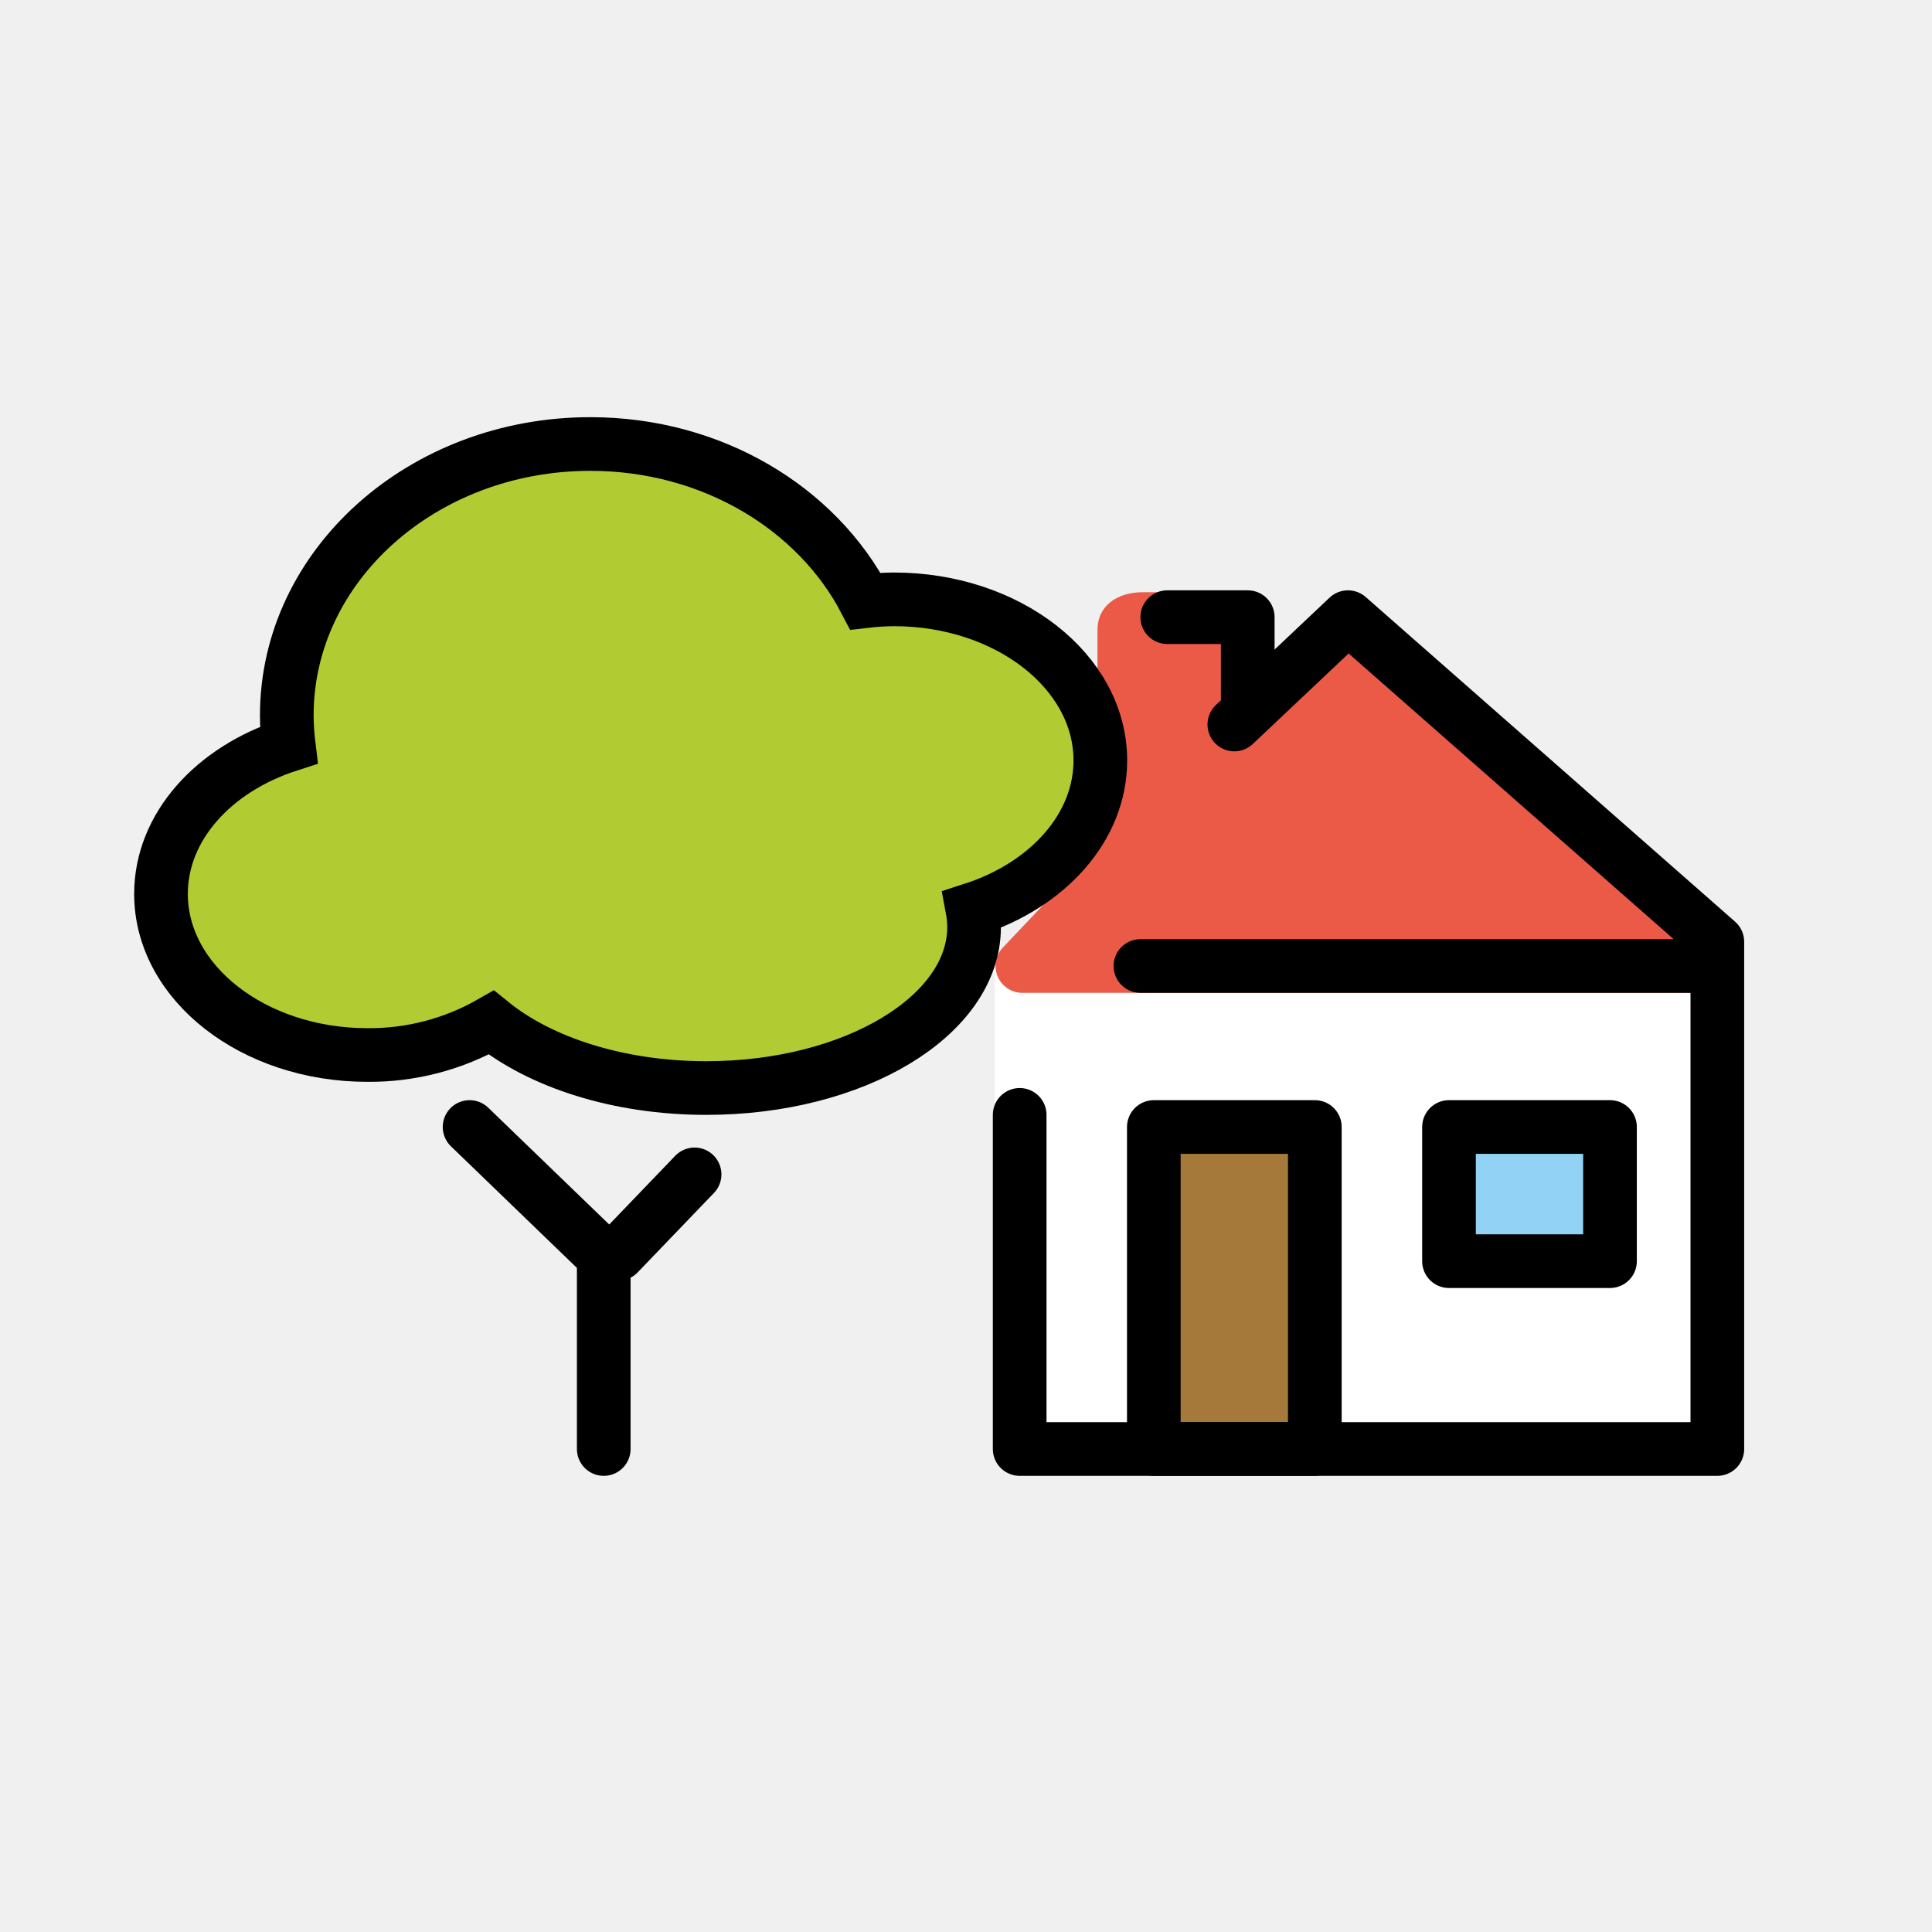
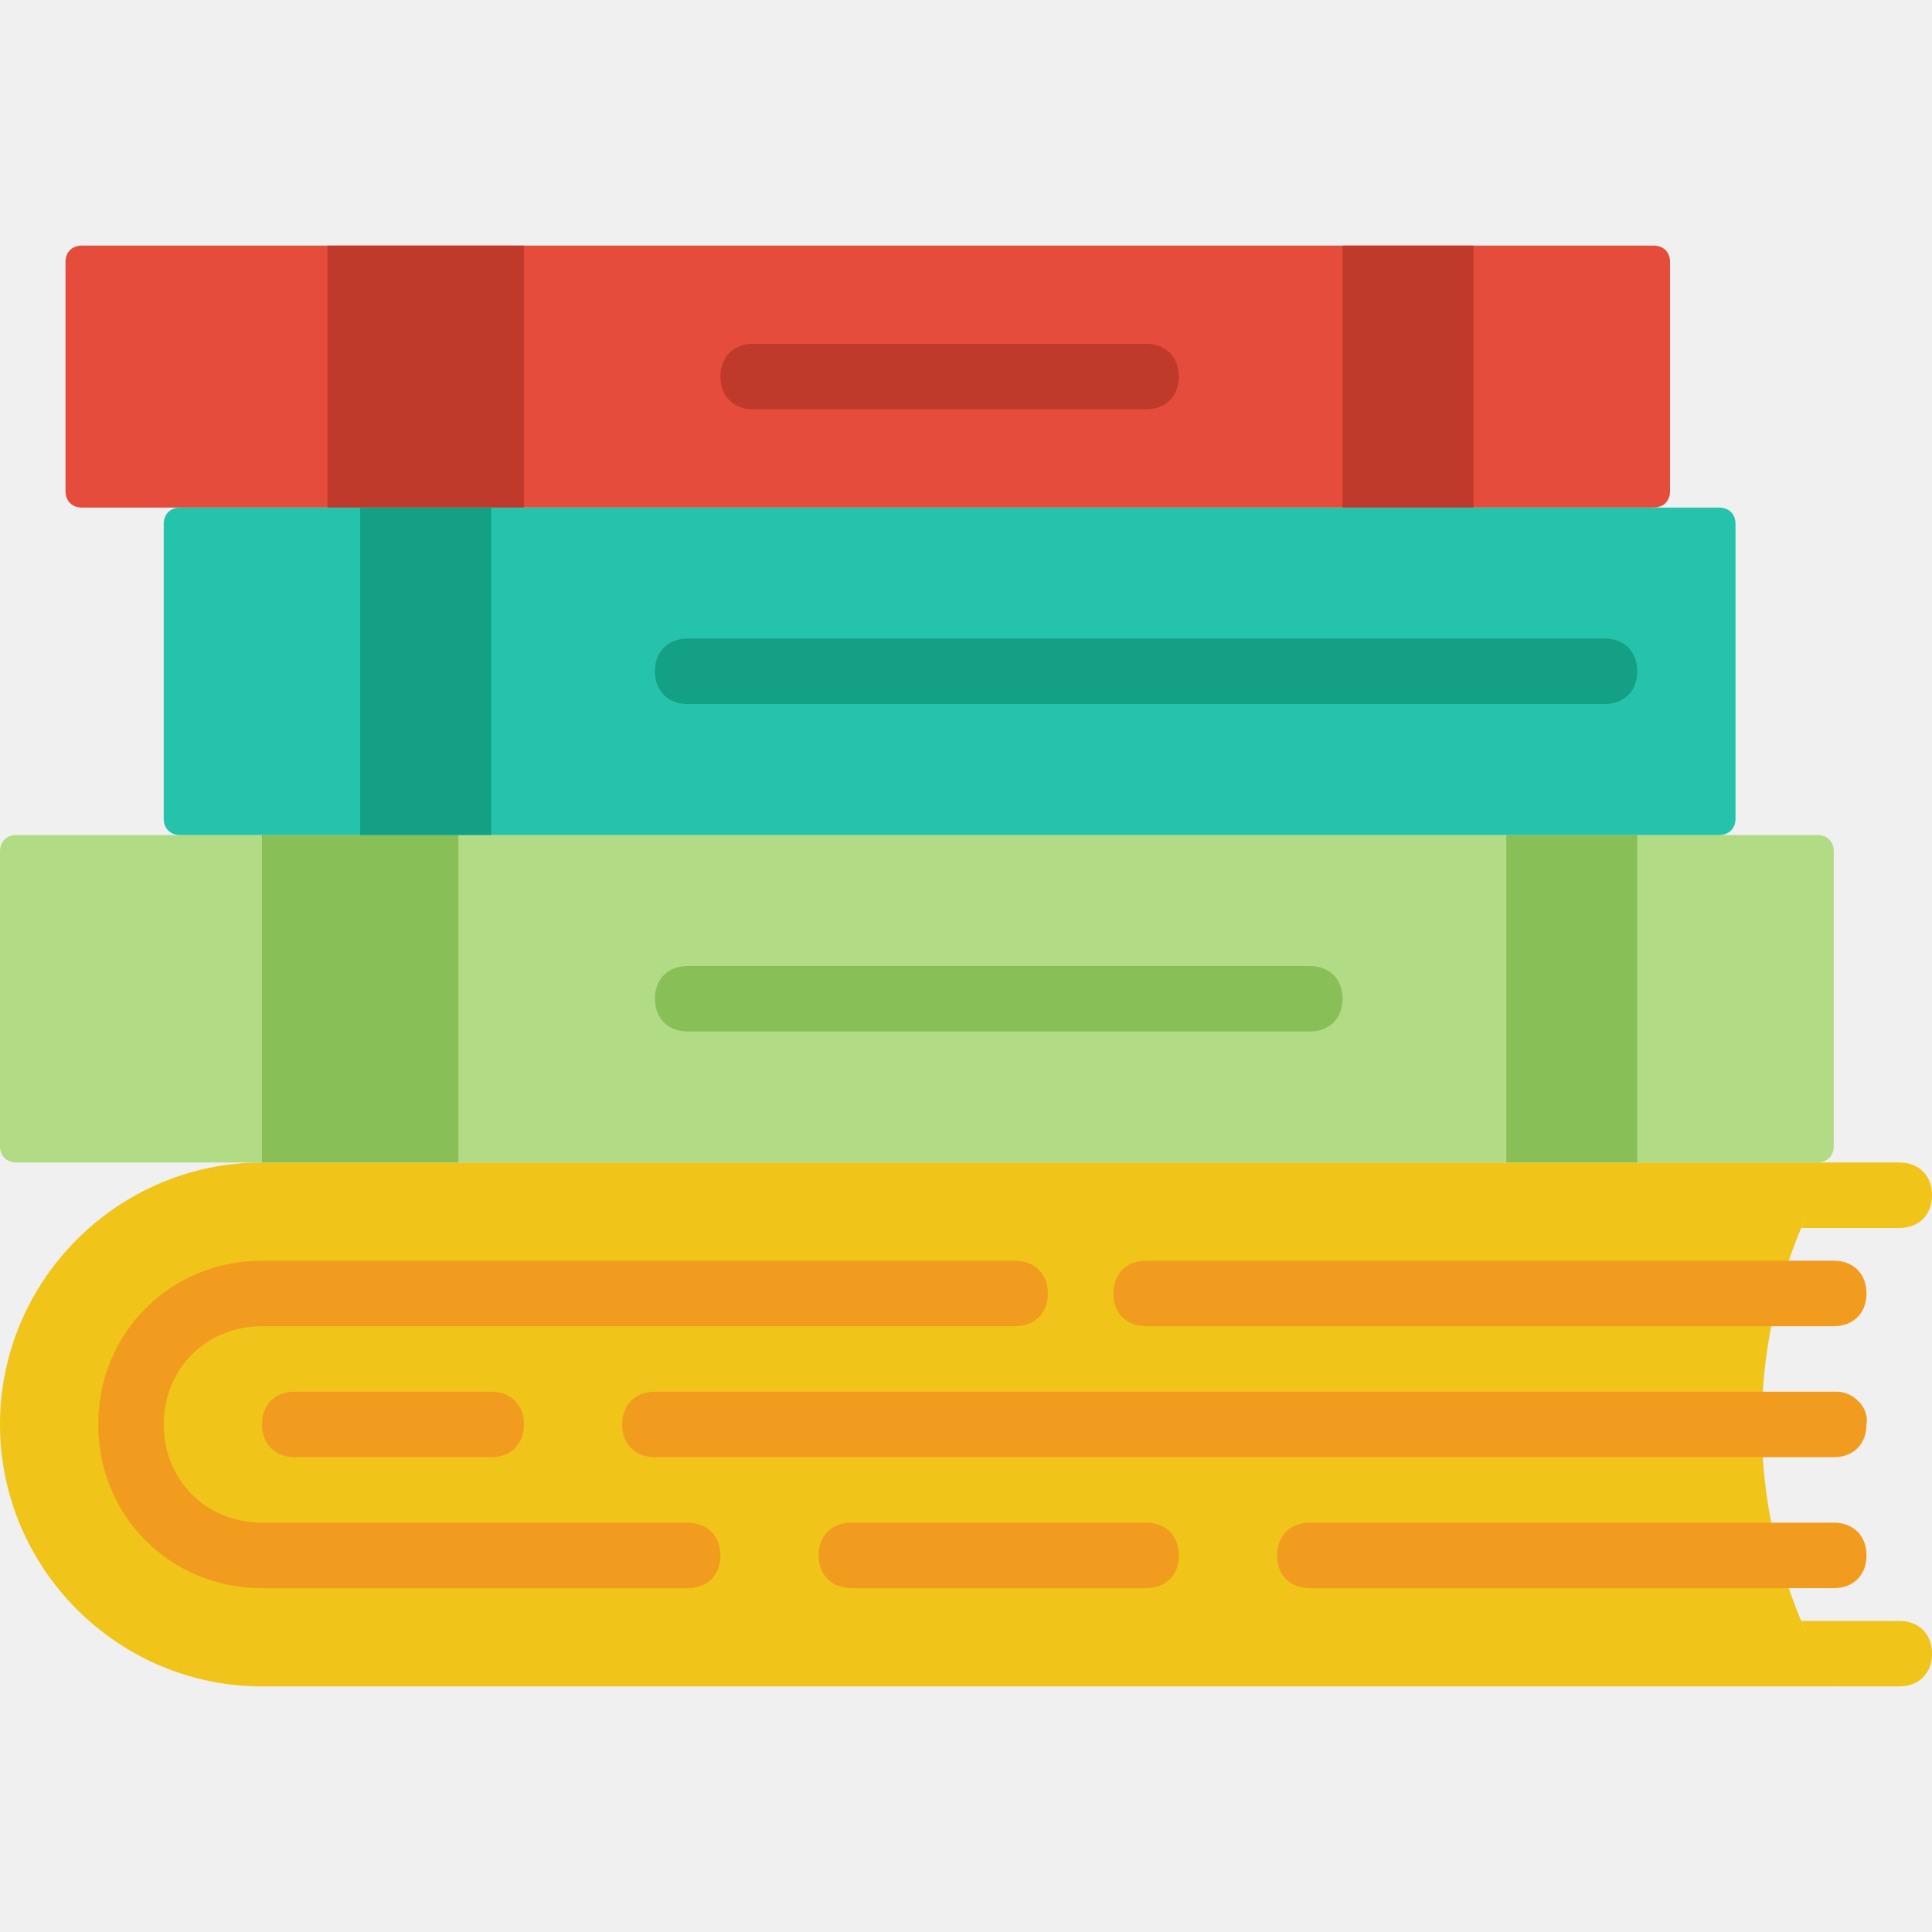
- <svg xmlns="http://www.w3.org/2000/svg" id="emoji" viewBox="0 0 72 72" version="1.1">
-   <g id="color">
-     <rect x="37.075" y="36.053" width="26.884" height="18.114" fill="#FFFFFF" />
-     <polygon fill="#EA5A47" stroke="#EA5A47" stroke-linecap="round" stroke-linejoin="round" stroke-miterlimit="10" stroke-width="2" points="50.235,23.2 38.1,36 63.5,36" />
-     <path fill="#EA5A47" d="M47.3,26l-6.4,6.059v-8.573c0-0.931,0.755-1.416,1.686-1.416h3.028 c0.931,0,1.686,0.485,1.686,1.416C47.3,23.486,47.3,26,47.3,26z" />
-     <rect x="43" y="42" width="6" height="12" fill="#A57939" />
-     <rect x="54" y="42" width="6" height="5" fill="#92D3F5" />
-     <path fill="#B1CC33" d="M41.006,28.339c0-3.312-3.445-6.003-7.694-6.003c-0.355,0.003-0.71,0.025-1.062,0.066 c-1.8-3.455-5.707-5.855-10.25-5.855c-6.248,0-11.312,4.529-11.312,10.114c0.001,0.369,0.025,0.738,0.07,1.104 C7.966,28.666,6,30.81,6,33.314c0,3.312,3.445,6.003,7.694,6.003c1.615,0.014,3.206-0.402,4.614-1.207 c1.818,1.477,4.726,2.438,8.015,2.438c5.511,0,9.978-2.688,9.978-6.003c-0.001-0.219-0.021-0.438-0.061-0.653 C39.036,32.99,41.006,30.845,41.006,28.339z" />
+ <svg xmlns="http://www.w3.org/2000/svg" version="1.1" id="Layer_1" x="0px" y="0px" viewBox="0 0 512 512" style="enable-background:new 0 0 512 512;" xml:space="preserve">
+   <path style="fill:#F0C419;" d="M466.875,377.492c0-25.166,6.942-48.597,19.092-69.424H173.559H69.424  C31.241,308.068,0,339.308,0,377.492s31.241,69.424,69.424,69.424h104.136h312.407C473.817,426.088,466.875,402.658,466.875,377.492  " />
+   <g>
+     <path style="fill:#F29C1F;" d="M182.237,420.881H69.424c-24.298,0-43.39-19.092-43.39-43.39c0-24.298,19.092-43.39,43.39-43.39   h199.593c5.207,0,8.678,3.471,8.678,8.678c0,5.207-3.471,8.678-8.678,8.678H69.424c-14.753,0-26.034,11.281-26.034,26.034   c0,14.753,11.281,26.034,26.034,26.034h112.814c5.207,0,8.678,3.471,8.678,8.678C190.915,417.41,187.444,420.881,182.237,420.881" />
+     <path style="fill:#F29C1F;" d="M485.966,351.458H303.729c-5.207,0-8.678-3.471-8.678-8.678c0-5.207,3.471-8.678,8.678-8.678   h182.237c5.207,0,8.678,3.471,8.678,8.678C494.644,347.986,491.173,351.458,485.966,351.458" />
+     <path style="fill:#F29C1F;" d="M303.729,420.881h-78.102c-5.207,0-8.678-3.471-8.678-8.678c0-5.207,3.471-8.678,8.678-8.678h78.102   c5.207,0,8.678,3.471,8.678,8.678C312.407,417.41,308.936,420.881,303.729,420.881" />
+     <path style="fill:#F29C1F;" d="M485.966,420.881H347.119c-5.207,0-8.678-3.471-8.678-8.678c0-5.207,3.471-8.678,8.678-8.678   h138.847c5.207,0,8.678,3.471,8.678,8.678C494.644,417.41,491.173,420.881,485.966,420.881" />
+     <path style="fill:#F29C1F;" d="M130.169,386.169H78.102c-5.207,0-8.678-3.471-8.678-8.678c0-5.207,3.471-8.678,8.678-8.678h52.068   c5.207,0,8.678,3.471,8.678,8.678C138.847,382.698,135.376,386.169,130.169,386.169" />
  </g>
-   <g id="hair" />
-   <g id="skin" />
-   <g id="skin-shadow" />
-   <g id="line">
-     <polyline fill="none" stroke="#000000" stroke-linecap="round" stroke-linejoin="round" stroke-miterlimit="10" stroke-width="2" points="46,27 50.235,23 64,35.098 64,54 38,54 38,41.548" />
-     <rect x="43" y="42" width="6" height="12" fill="none" stroke="#000000" stroke-linecap="round" stroke-linejoin="round" stroke-miterlimit="10" stroke-width="2" />
-     <rect x="54" y="42" width="6" height="5" fill="none" stroke="#000000" stroke-linecap="round" stroke-linejoin="round" stroke-miterlimit="10" stroke-width="2" />
-     <polyline fill="none" stroke="#000000" stroke-linecap="round" stroke-linejoin="round" stroke-miterlimit="10" stroke-width="2" points="43.5,23 46.5,23 46.5,26" />
-     <path fill="none" stroke="#000000" stroke-miterlimit="10" stroke-width="2" d="M31.245,39.34" />
-     <polyline fill="none" stroke="#000000" stroke-linecap="round" stroke-linejoin="round" stroke-width="2" points="22.5,54 22.5,46.827 17.5,42" />
-     <line x1="23.041" x2="25.885" y1="46.727" y2="43.766" fill="none" stroke="#000000" stroke-linecap="round" stroke-linejoin="round" stroke-width="2" />
-     <path fill="none" stroke="#000000" stroke-linecap="round" stroke-miterlimit="10" stroke-width="2" d="M41.006,28.339 c0-3.312-3.445-6.003-7.694-6.003c-0.355,0.003-0.71,0.025-1.062,0.066c-1.8-3.455-5.707-5.855-10.25-5.855 c-6.248,0-11.312,4.529-11.312,10.114c0.001,0.369,0.025,0.738,0.07,1.104C7.966,28.666,6,30.81,6,33.314 c0,3.312,3.445,6.003,7.694,6.003c1.615,0.014,3.206-0.402,4.614-1.207c1.818,1.477,4.726,2.438,8.015,2.438 c5.511,0,9.978-2.688,9.978-6.003c-0.001-0.219-0.021-0.438-0.061-0.653 C39.036,32.99,41.006,30.845,41.006,28.339z" />
-     <line x1="63.5" x2="42.5" y1="36" y2="36" fill="none" stroke="#000000" stroke-linecap="round" stroke-linejoin="round" stroke-miterlimit="10" stroke-width="2" />
+   <path style="fill:#B1DC85;" d="M481.627,308.068H4.339c-2.603,0-4.339-1.736-4.339-4.339v-78.102c0-2.603,1.736-4.339,4.339-4.339  h477.288c2.603,0,4.339,1.736,4.339,4.339v78.102C485.966,306.332,484.23,308.068,481.627,308.068" />
+   <g>
+     <polygon style="fill:#88C057;" points="69.424,308.068 121.492,308.068 121.492,221.288 69.424,221.288  " />
+     <path style="fill:#88C057;" d="M347.119,273.356H182.237c-5.207,0-8.678-3.471-8.678-8.678c0-5.207,3.471-8.678,8.678-8.678   h164.881c5.207,0,8.678,3.471,8.678,8.678C355.797,269.885,352.325,273.356,347.119,273.356" />
+     <polygon style="fill:#88C057;" points="399.186,308.068 433.898,308.068 433.898,221.288 399.186,221.288  " />
  </g>
+   <path style="fill:#E64C3C;" d="M438.237,134.508H21.695c-2.603,0-4.339-1.736-4.339-4.339V69.424c0-2.603,1.736-4.339,4.339-4.339  h416.542c2.603,0,4.339,1.736,4.339,4.339v60.746C442.576,132.773,440.841,134.508,438.237,134.508" />
+   <g>
+     <polygon style="fill:#C03A2B;" points="86.78,134.508 138.847,134.508 138.847,65.085 86.78,65.085  " />
+     <path style="fill:#C03A2B;" d="M303.729,108.475H199.593c-5.207,0-8.678-3.471-8.678-8.678s3.471-8.678,8.678-8.678h104.136   c5.207,0,8.678,3.471,8.678,8.678S308.936,108.475,303.729,108.475" />
+     <polygon style="fill:#C03A2B;" points="355.797,134.508 390.508,134.508 390.508,65.085 355.797,65.085  " />
+   </g>
+   <path style="fill:#25C3AB;" d="M455.593,221.288H47.729c-2.603,0-4.339-1.736-4.339-4.339v-78.102c0-2.603,1.736-4.339,4.339-4.339  h407.864c2.603,0,4.339,1.736,4.339,4.339v78.102C459.932,219.553,458.197,221.288,455.593,221.288" />
+   <g>
+     <polygon style="fill:#13A085;" points="95.458,221.288 130.169,221.288 130.169,134.508 95.458,134.508  " />
+     <path style="fill:#13A085;" d="M425.22,186.576H182.237c-5.207,0-8.678-3.471-8.678-8.678c0-5.207,3.471-8.678,8.678-8.678H425.22   c5.207,0,8.678,3.471,8.678,8.678C433.898,183.105,430.427,186.576,425.22,186.576" />
+   </g>
+   <path style="fill:#F29C1F;" d="M486.834,368.814h-60.746l0,0l0,0H173.559c-5.207,0-8.678,3.471-8.678,8.678  c0,5.207,3.471,8.678,8.678,8.678H425.22l0,0l0,0h60.746c5.207,0,8.678-3.471,8.678-8.678  C495.512,373.153,491.173,368.814,486.834,368.814" />
+   <g>
+     <path style="fill:#F0C419;" d="M503.322,308.068h-17.356c-3.471,5.207-6.075,11.281-8.678,17.356h26.034   c5.207,0,8.678-3.471,8.678-8.678S508.529,308.068,503.322,308.068" />
+     <path style="fill:#F0C419;" d="M503.322,429.559h-26.034c2.603,6.075,5.207,12.149,8.678,17.356h17.356   c5.207,0,8.678-3.471,8.678-8.678C512,433.031,508.529,429.559,503.322,429.559" />
+   </g>
+   <g>
+ </g>
+   <g>
+ </g>
+   <g>
+ </g>
+   <g>
+ </g>
+   <g>
+ </g>
+   <g>
+ </g>
+   <g>
+ </g>
+   <g>
+ </g>
+   <g>
+ </g>
+   <g>
+ </g>
+   <g>
+ </g>
+   <g>
+ </g>
+   <g>
+ </g>
+   <g>
+ </g>
+   <g>
+ </g>
</svg>
